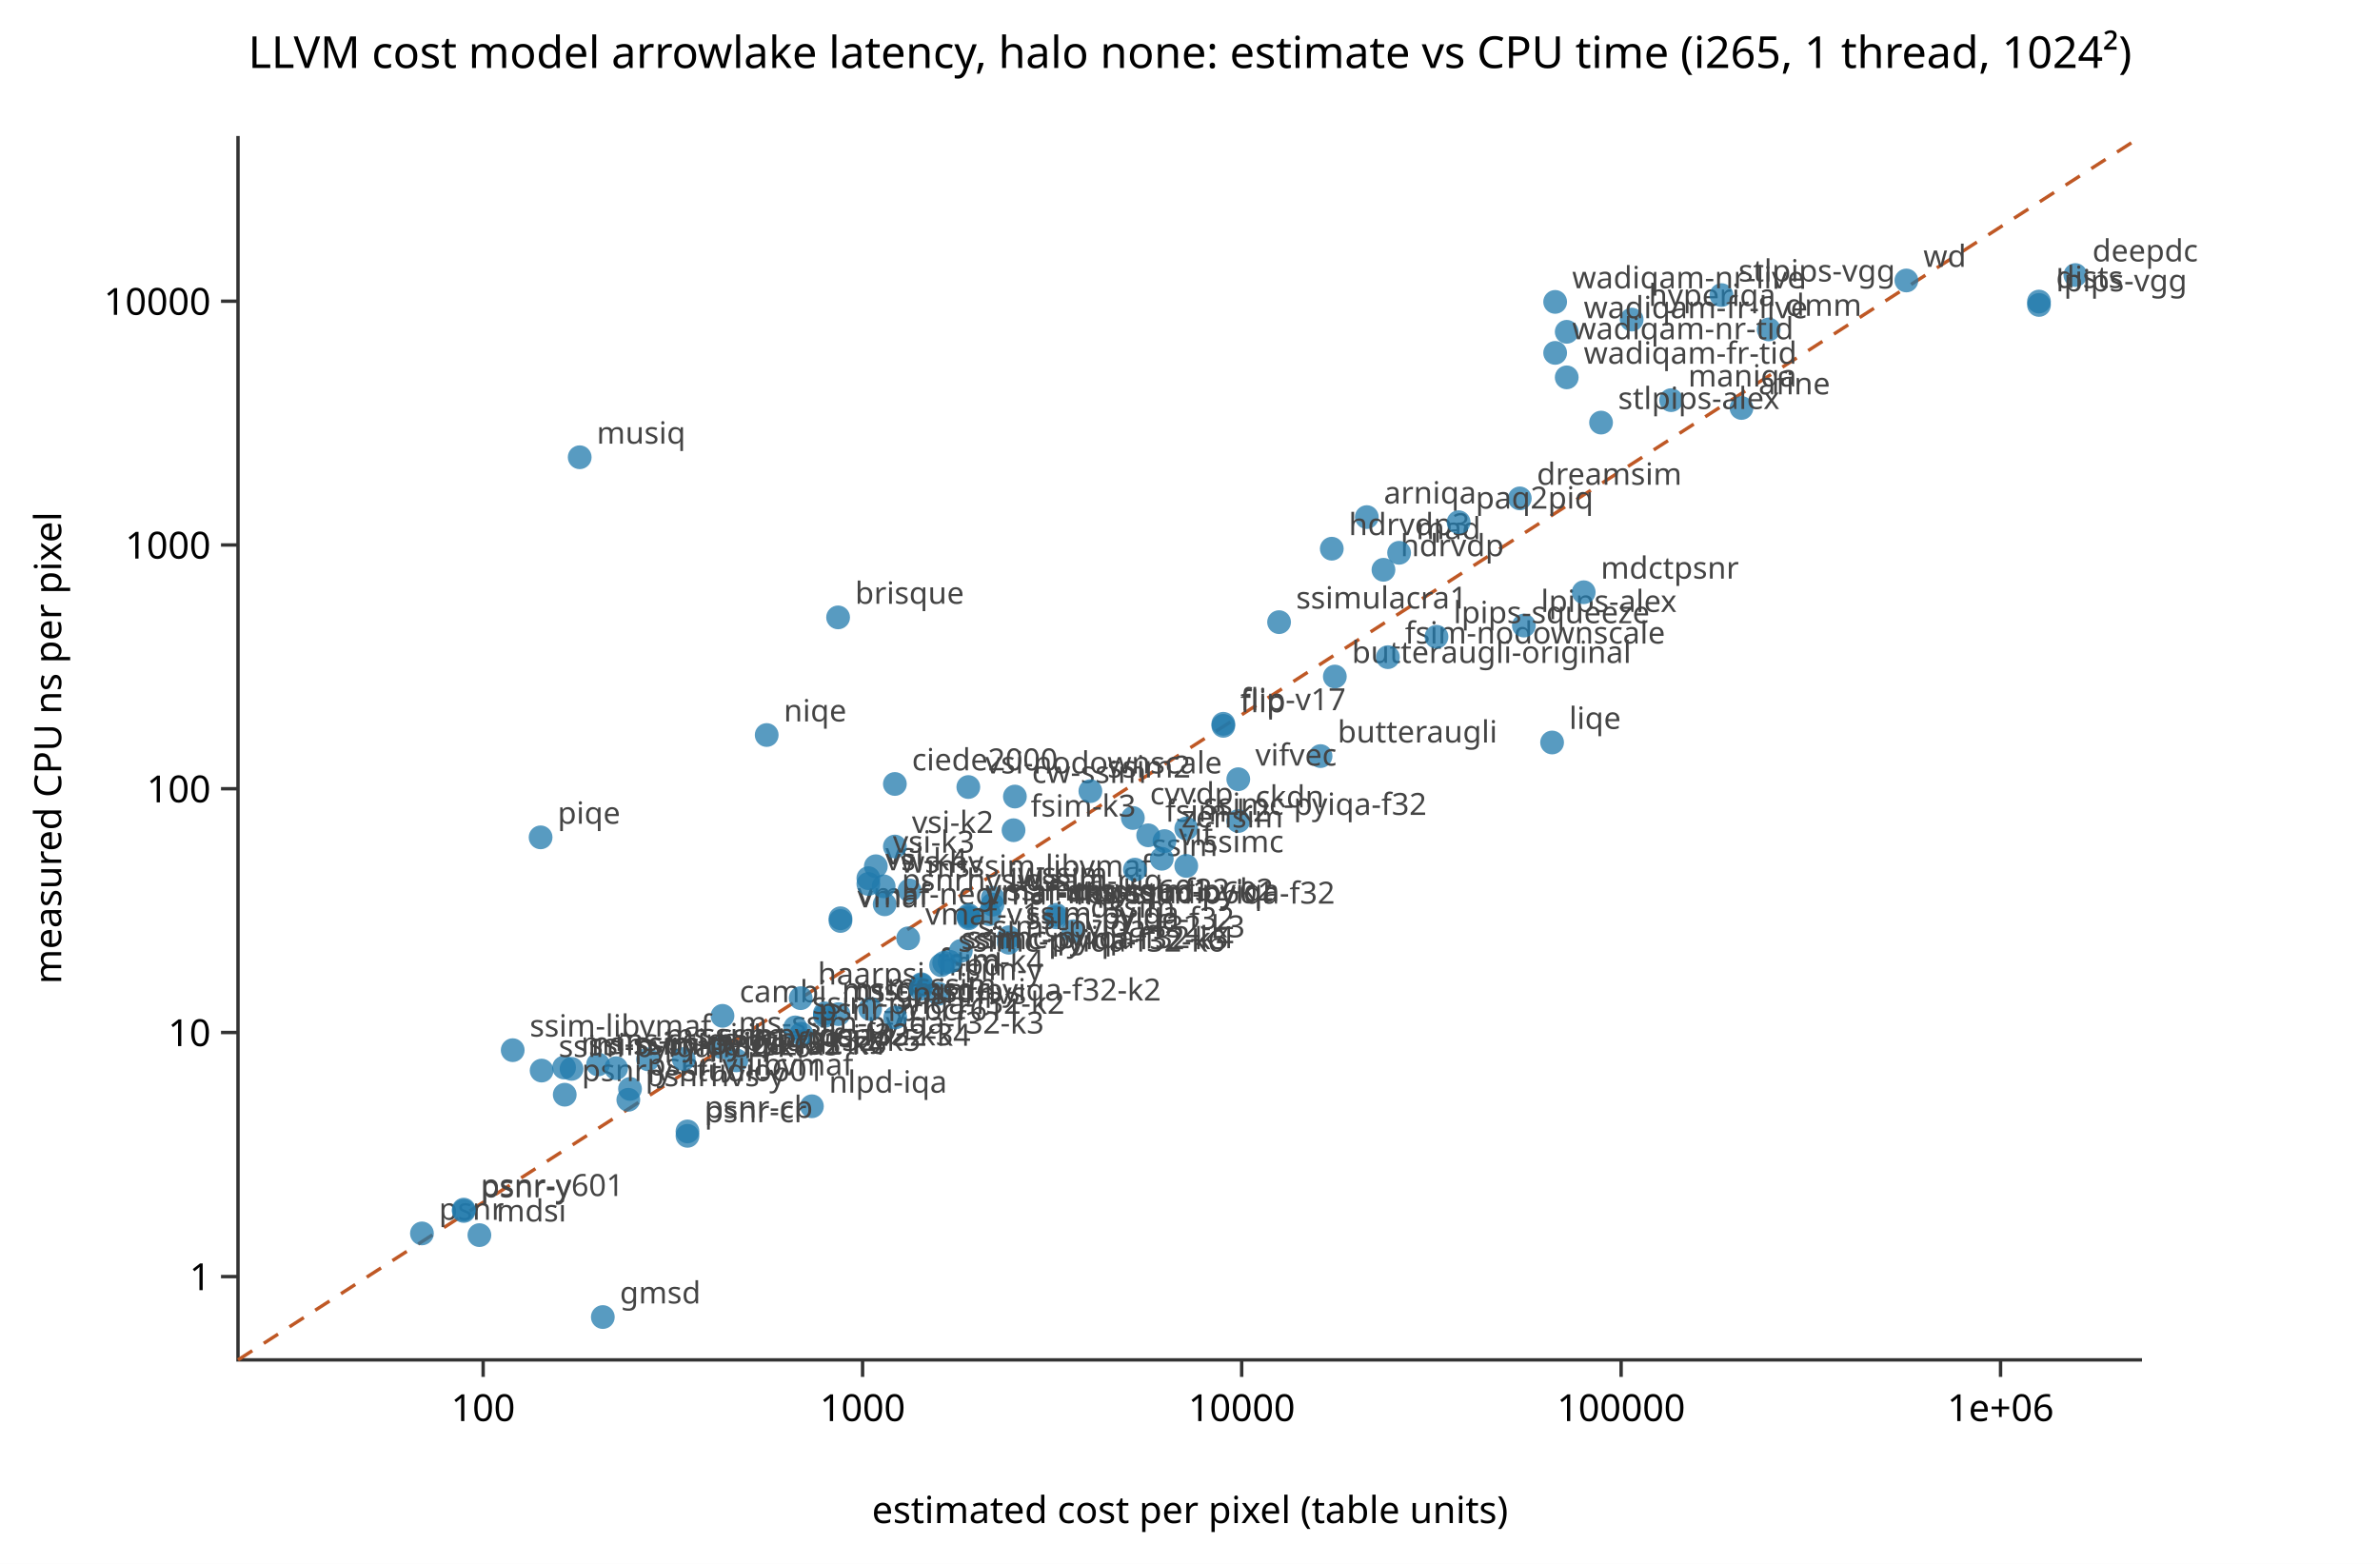
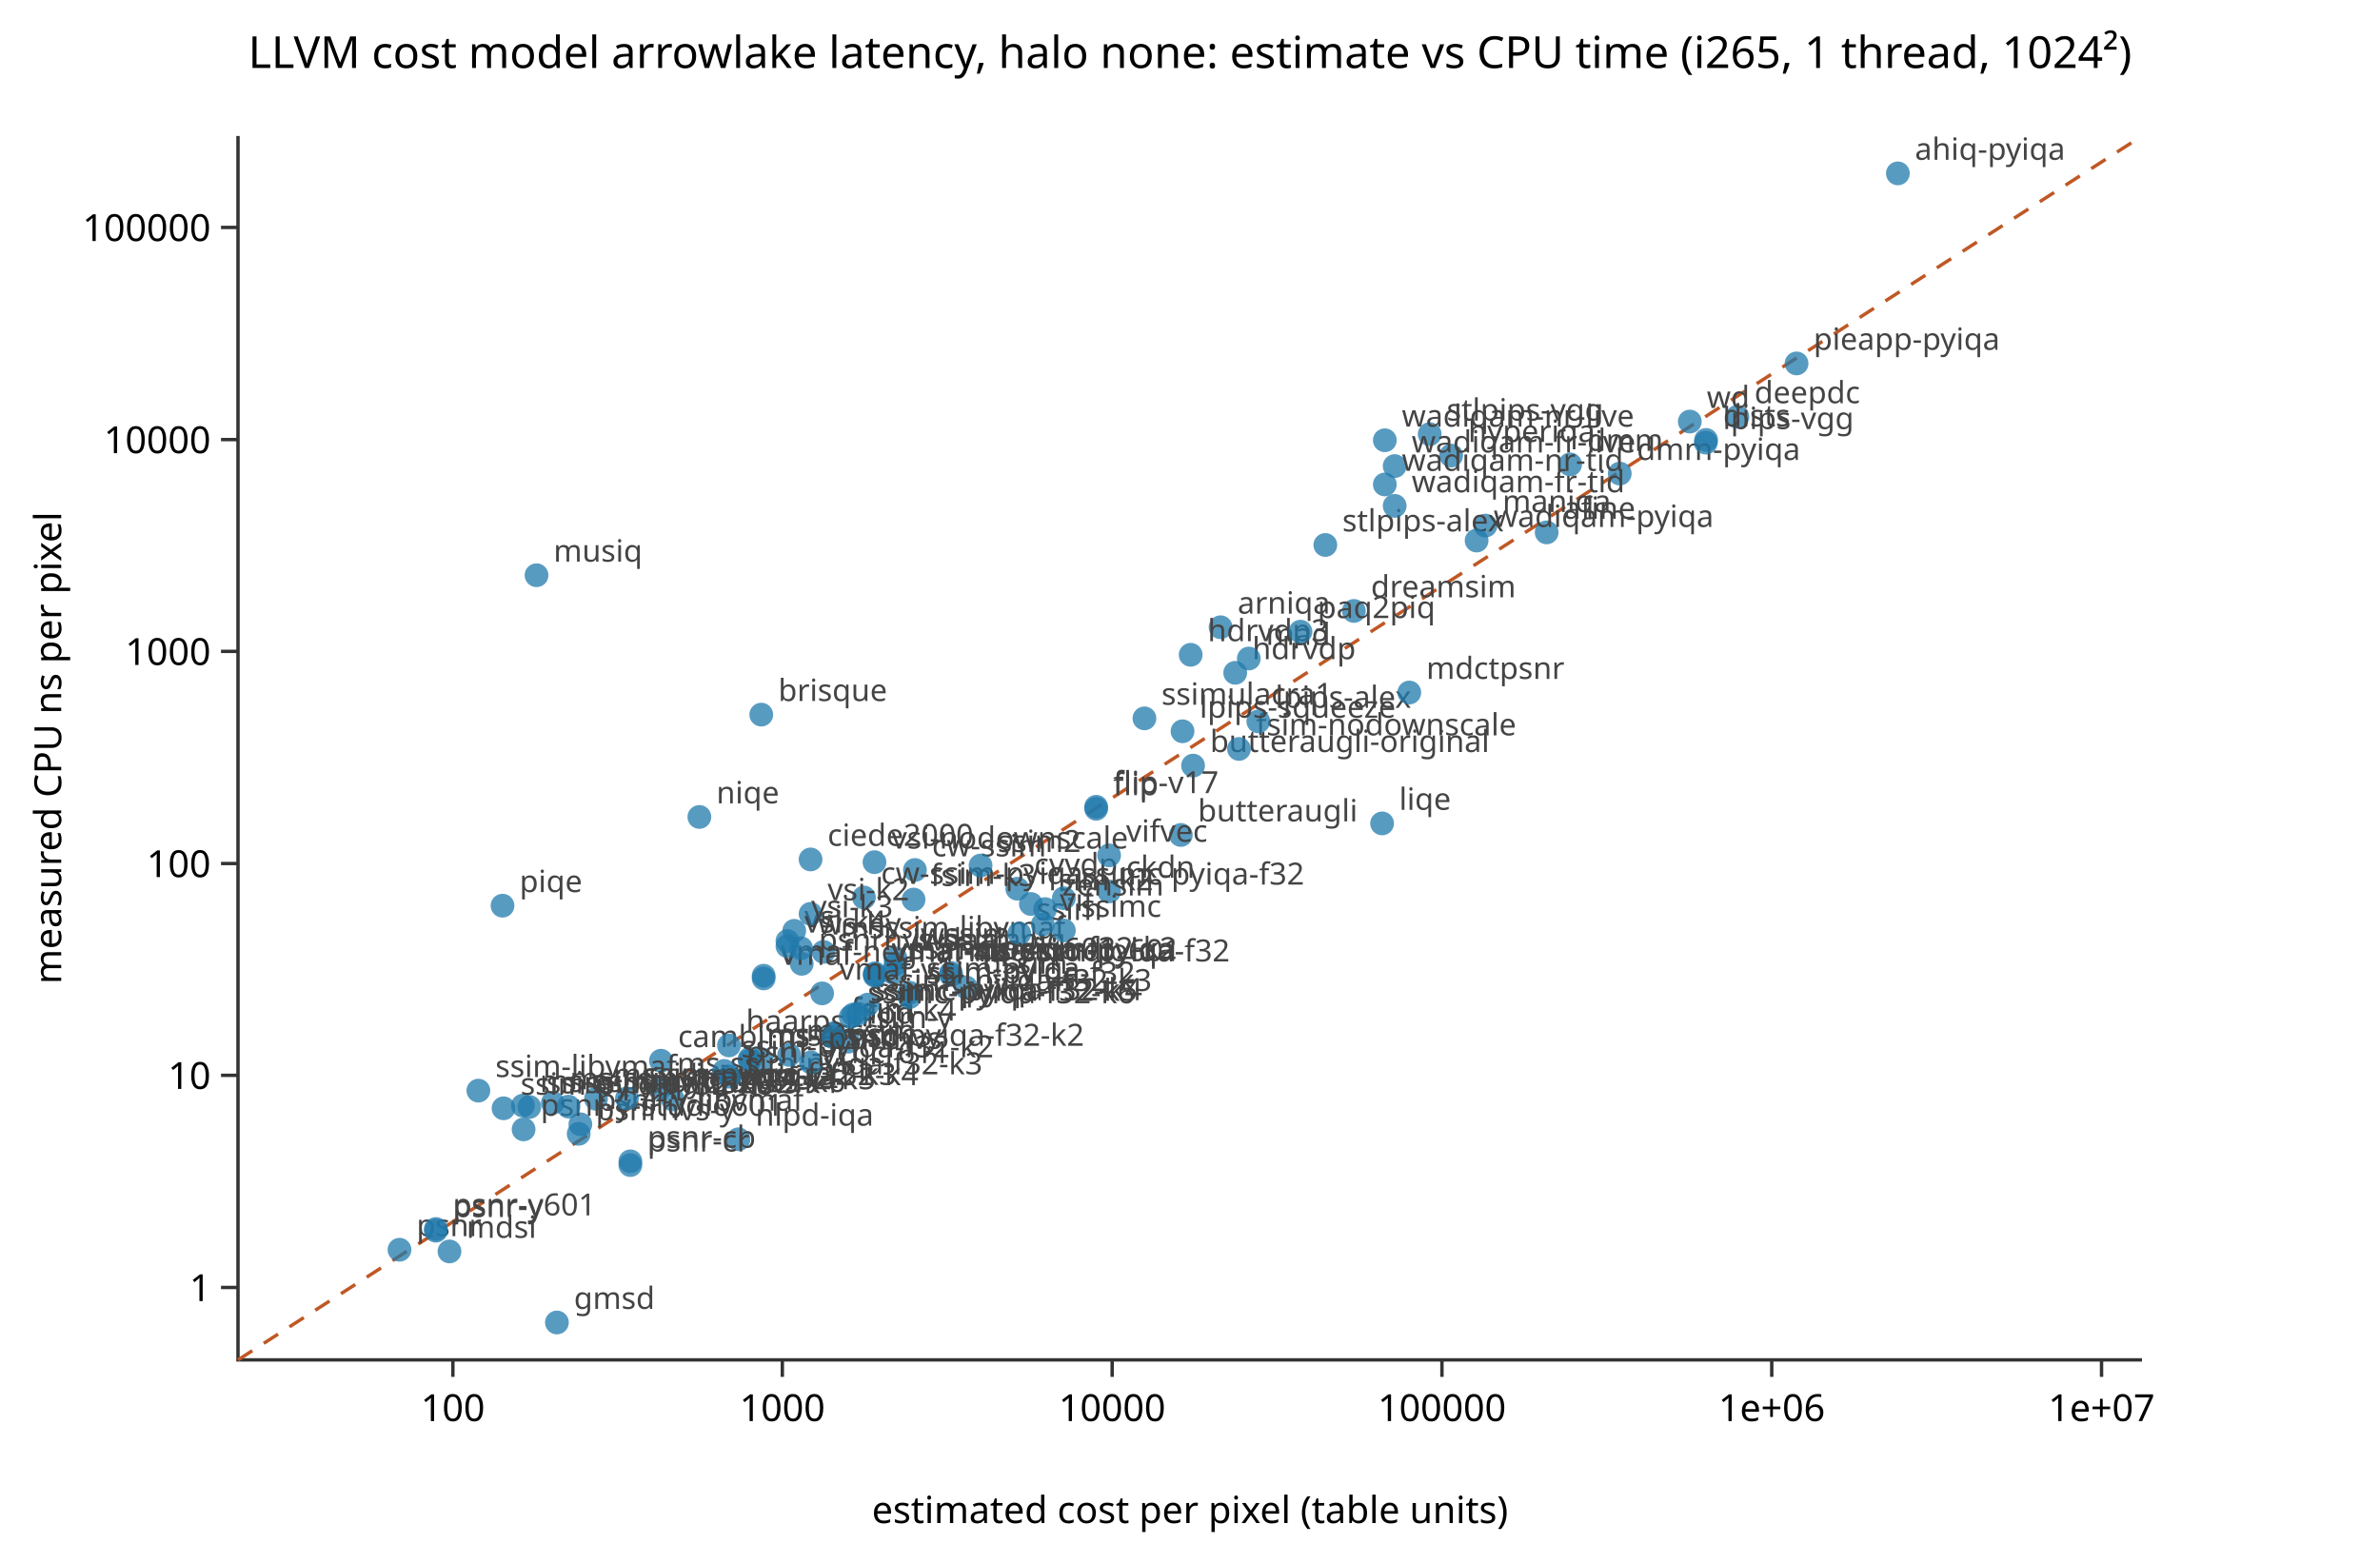
<svg xmlns="http://www.w3.org/2000/svg" viewBox="0 0 700 460" font-family="sans-serif" font-size="11">
  <rect width="700" height="460" fill="white" />
  <text x="350" y="20" text-anchor="middle" font-size="13">LLVM cost model arrowlake latency, halo none: estimate vs CPU time (i265, 1 thread, 1024²)</text>
  <path d="M70 40V400H630" fill="none" stroke="#333" />
-   <path d="M142.1 400v5" stroke="#333" />
-   <text x="142.1" y="418" text-anchor="middle">100</text>
-   <path d="M253.7 400v5" stroke="#333" />
-   <text x="253.7" y="418" text-anchor="middle">1000</text>
-   <path d="M365.2 400v5" stroke="#333" />
-   <text x="365.2" y="418" text-anchor="middle">10000</text>
-   <path d="M476.8 400v5" stroke="#333" />
-   <text x="476.8" y="418" text-anchor="middle">100000</text>
-   <path d="M588.4 400v5" stroke="#333" />
-   <text x="588.4" y="418" text-anchor="middle">1e+06</text>
-   <path d="M65 375.5h5" stroke="#333" />
-   <text x="62" y="379.5" text-anchor="end">1</text>
-   <path d="M65 303.7h5" stroke="#333" />
-   <text x="62" y="307.7" text-anchor="end">10</text>
-   <path d="M65 232.0h5" stroke="#333" />
-   <text x="62" y="236.0" text-anchor="end">100</text>
-   <path d="M65 160.3h5" stroke="#333" />
-   <text x="62" y="164.3" text-anchor="end">1000</text>
-   <path d="M65 88.6h5" stroke="#333" />
-   <text x="62" y="92.6" text-anchor="end">10000</text>
+   <path d="M133.2 400v5" stroke="#333" />
+   <text x="133.2" y="418" text-anchor="middle">100</text>
+   <path d="M230.1 400v5" stroke="#333" />
+   <text x="230.1" y="418" text-anchor="middle">1000</text>
+   <path d="M327.1 400v5" stroke="#333" />
+   <text x="327.1" y="418" text-anchor="middle">10000</text>
+   <path d="M424.1 400v5" stroke="#333" />
+   <text x="424.1" y="418" text-anchor="middle">100000</text>
+   <path d="M521.1 400v5" stroke="#333" />
+   <text x="521.1" y="418" text-anchor="middle">1e+06</text>
+   <path d="M618.1 400v5" stroke="#333" />
+   <text x="618.1" y="418" text-anchor="middle">1e+07</text>
+   <path d="M65 378.7h5" stroke="#333" />
+   <text x="62" y="382.7" text-anchor="end">1</text>
+   <path d="M65 316.3h5" stroke="#333" />
+   <text x="62" y="320.3" text-anchor="end">10</text>
+   <path d="M65 254.0h5" stroke="#333" />
+   <text x="62" y="258.0" text-anchor="end">100</text>
+   <path d="M65 191.6h5" stroke="#333" />
+   <text x="62" y="195.6" text-anchor="end">1000</text>
+   <path d="M65 129.3h5" stroke="#333" />
+   <text x="62" y="133.3" text-anchor="end">10000</text>
+   <path d="M65 66.9h5" stroke="#333" />
+   <text x="62" y="70.9" text-anchor="end">100000</text>
  <path d="M70.0 400.0L630.0 40.0" stroke="#bf5825" stroke-dasharray="5 4" />
-   <circle cx="512.2" cy="120.0" r="3.5" fill="#2179ac" fill-opacity=".75" />
-   <text x="517.2" y="116.0" font-size="9" fill="#444">afine</text>
-   <circle cx="402.0" cy="152.1" r="3.5" fill="#2179ac" fill-opacity=".75" />
-   <text x="407.0" y="148.1" font-size="9" fill="#444">arniqa</text>
-   <circle cx="246.5" cy="181.6" r="3.5" fill="#2179ac" fill-opacity=".75" />
-   <text x="251.5" y="177.6" font-size="9" fill="#444">brisque</text>
-   <circle cx="388.4" cy="222.4" r="3.5" fill="#2179ac" fill-opacity=".75" />
-   <text x="393.4" y="218.4" font-size="9" fill="#444">butteraugli</text>
-   <circle cx="392.6" cy="199.0" r="3.5" fill="#2179ac" fill-opacity=".75" />
-   <text x="397.6" y="195.0" font-size="9" fill="#444">butteraugli-original</text>
-   <circle cx="212.5" cy="298.8" r="3.5" fill="#2179ac" fill-opacity=".75" />
-   <text x="217.5" y="294.8" font-size="9" fill="#444">cambi</text>
-   <circle cx="263.2" cy="230.6" r="3.5" fill="#2179ac" fill-opacity=".75" />
-   <text x="268.2" y="226.6" font-size="9" fill="#444">ciede2000</text>
-   <circle cx="364.2" cy="241.5" r="3.5" fill="#2179ac" fill-opacity=".75" />
-   <text x="369.2" y="237.5" font-size="9" fill="#444">ckdn</text>
-   <circle cx="333.2" cy="240.6" r="3.5" fill="#2179ac" fill-opacity=".75" />
-   <text x="338.2" y="236.6" font-size="9" fill="#444">cvvdp</text>
-   <circle cx="298.5" cy="234.3" r="3.5" fill="#2179ac" fill-opacity=".75" />
-   <text x="303.5" y="230.3" font-size="9" fill="#444">cw-ssim</text>
-   <circle cx="610.4" cy="80.9" r="3.5" fill="#2179ac" fill-opacity=".75" />
-   <text x="615.4" y="76.9" font-size="9" fill="#444">deepdc</text>
-   <circle cx="599.7" cy="88.7" r="3.5" fill="#2179ac" fill-opacity=".75" />
-   <text x="604.7" y="84.7" font-size="9" fill="#444">dists</text>
-   <circle cx="520.2" cy="96.9" r="3.5" fill="#2179ac" fill-opacity=".75" />
-   <text x="525.2" y="92.9" font-size="9" fill="#444">dmm</text>
-   <circle cx="447.0" cy="146.6" r="3.5" fill="#2179ac" fill-opacity=".75" />
-   <text x="452.0" y="142.6" font-size="9" fill="#444">dreamsim</text>
-   <circle cx="315.7" cy="273.9" r="3.5" fill="#2179ac" fill-opacity=".75" />
-   <text x="320.7" y="269.9" font-size="9" fill="#444">dssim</text>
-   <circle cx="359.8" cy="213.5" r="3.5" fill="#2179ac" fill-opacity=".75" />
-   <text x="364.8" y="209.5" font-size="9" fill="#444">flip</text>
-   <circle cx="359.8" cy="212.9" r="3.5" fill="#2179ac" fill-opacity=".75" />
-   <text x="364.8" y="208.9" font-size="9" fill="#444">flip-v17</text>
-   <circle cx="271.0" cy="289.5" r="3.5" fill="#2179ac" fill-opacity=".75" />
-   <text x="276.0" y="285.5" font-size="9" fill="#444">fsim</text>
-   <circle cx="337.7" cy="245.7" r="3.5" fill="#2179ac" fill-opacity=".75" />
-   <text x="342.7" y="241.7" font-size="9" fill="#444">fsim-k2</text>
-   <circle cx="298.1" cy="244.2" r="3.5" fill="#2179ac" fill-opacity=".75" />
-   <text x="303.1" y="240.2" font-size="9" fill="#444">fsim-k3</text>
-   <circle cx="271.0" cy="289.8" r="3.5" fill="#2179ac" fill-opacity=".75" />
-   <text x="276.0" y="285.8" font-size="9" fill="#444">fsim-k4</text>
-   <circle cx="408.2" cy="193.3" r="3.5" fill="#2179ac" fill-opacity=".75" />
-   <text x="413.2" y="189.3" font-size="9" fill="#444">fsim-nodownscale</text>
-   <circle cx="276.0" cy="292.3" r="3.5" fill="#2179ac" fill-opacity=".75" />
-   <text x="281.0" y="288.3" font-size="9" fill="#444">fsim-y</text>
-   <circle cx="177.3" cy="387.4" r="3.5" fill="#2179ac" fill-opacity=".75" />
-   <text x="182.3" y="383.4" font-size="9" fill="#444">gmsd</text>
-   <circle cx="235.5" cy="293.6" r="3.5" fill="#2179ac" fill-opacity=".75" />
-   <text x="240.5" y="289.6" font-size="9" fill="#444">haarpsi</text>
-   <circle cx="216.6" cy="311.9" r="3.5" fill="#2179ac" fill-opacity=".75" />
-   <text x="221.6" y="307.9" font-size="9" fill="#444">haarpsi-y</text>
-   <circle cx="406.9" cy="167.6" r="3.5" fill="#2179ac" fill-opacity=".75" />
-   <text x="411.9" y="163.6" font-size="9" fill="#444">hdrvdp</text>
-   <circle cx="391.7" cy="161.4" r="3.5" fill="#2179ac" fill-opacity=".75" />
-   <text x="396.7" y="157.4" font-size="9" fill="#444">hdrvdp3</text>
-   <circle cx="479.9" cy="94.0" r="3.5" fill="#2179ac" fill-opacity=".75" />
-   <text x="484.9" y="90.0" font-size="9" fill="#444">hyperiqa</text>
-   <circle cx="292.0" cy="264.1" r="3.5" fill="#2179ac" fill-opacity=".75" />
-   <text x="297.0" y="260.1" font-size="9" fill="#444">iwssim</text>
-   <circle cx="291.9" cy="266.1" r="3.5" fill="#2179ac" fill-opacity=".75" />
-   <text x="296.9" y="262.1" font-size="9" fill="#444">iwssim-piq</text>
-   <circle cx="456.5" cy="218.4" r="3.5" fill="#2179ac" fill-opacity=".75" />
-   <text x="461.5" y="214.4" font-size="9" fill="#444">liqe</text>
-   <circle cx="448.2" cy="184.0" r="3.5" fill="#2179ac" fill-opacity=".75" />
-   <text x="453.2" y="180.0" font-size="9" fill="#444">lpips-alex</text>
-   <circle cx="422.5" cy="187.3" r="3.5" fill="#2179ac" fill-opacity=".75" />
-   <text x="427.5" y="183.3" font-size="9" fill="#444">lpips-squeeze</text>
-   <circle cx="599.7" cy="89.7" r="3.5" fill="#2179ac" fill-opacity=".75" />
-   <text x="604.7" y="85.7" font-size="9" fill="#444">lpips-vgg</text>
-   <circle cx="411.5" cy="162.6" r="3.5" fill="#2179ac" fill-opacity=".75" />
-   <text x="416.5" y="158.6" font-size="9" fill="#444">mad</text>
-   <circle cx="491.5" cy="117.7" r="3.5" fill="#2179ac" fill-opacity=".75" />
-   <text x="496.5" y="113.7" font-size="9" fill="#444">maniqa</text>
-   <circle cx="465.8" cy="174.2" r="3.5" fill="#2179ac" fill-opacity=".75" />
-   <text x="470.8" y="170.2" font-size="9" fill="#444">mdctpsnr</text>
-   <circle cx="141.0" cy="363.3" r="3.5" fill="#2179ac" fill-opacity=".75" />
-   <text x="146.0" y="359.3" font-size="9" fill="#444">mdsi</text>
-   <circle cx="242.6" cy="298.8" r="3.5" fill="#2179ac" fill-opacity=".75" />
-   <text x="247.6" y="294.8" font-size="9" fill="#444">ms-gmsd</text>
-   <circle cx="242.6" cy="298.1" r="3.5" fill="#2179ac" fill-opacity=".75" />
-   <text x="247.6" y="294.1" font-size="9" fill="#444">ms-gmsdc</text>
-   <circle cx="310.6" cy="269.1" r="3.5" fill="#2179ac" fill-opacity=".75" />
-   <text x="315.6" y="265.1" font-size="9" fill="#444">ms-ssim-pyiqa</text>
-   <circle cx="310.6" cy="269.8" r="3.5" fill="#2179ac" fill-opacity=".75" />
-   <text x="315.6" y="265.8" font-size="9" fill="#444">ms-ssim-pyiqa-f32</text>
-   <circle cx="246.6" cy="298.3" r="3.5" fill="#2179ac" fill-opacity=".75" />
-   <text x="251.6" y="294.3" font-size="9" fill="#444">ms-ssim-pyiqa-f32-k2</text>
-   <circle cx="212.2" cy="308.0" r="3.5" fill="#2179ac" fill-opacity=".75" />
-   <text x="217.2" y="304.0" font-size="9" fill="#444">ms-ssim-pyiqa-f32-k3</text>
-   <circle cx="190.6" cy="311.6" r="3.5" fill="#2179ac" fill-opacity=".75" />
-   <text x="195.6" y="307.6" font-size="9" fill="#444">ms-ssim-pyiqa-f32-k4</text>
-   <circle cx="175.9" cy="313.1" r="3.5" fill="#2179ac" fill-opacity=".75" />
-   <text x="180.9" y="309.1" font-size="9" fill="#444">ms-ssim-pyiqa-f32-k5</text>
-   <circle cx="165.9" cy="314.0" r="3.5" fill="#2179ac" fill-opacity=".75" />
-   <text x="170.9" y="310.0" font-size="9" fill="#444">ms-ssim-pyiqa-f32-k6</text>
-   <circle cx="255.9" cy="296.8" r="3.5" fill="#2179ac" fill-opacity=".75" />
-   <text x="260.9" y="292.8" font-size="9" fill="#444">msssim</text>
-   <circle cx="267.5" cy="261.9" r="3.5" fill="#2179ac" fill-opacity=".75" />
-   <text x="272.5" y="257.9" font-size="9" fill="#444">msssim-libvmaf</text>
-   <circle cx="170.5" cy="134.5" r="3.5" fill="#2179ac" fill-opacity=".75" />
-   <text x="175.5" y="130.5" font-size="9" fill="#444">musiq</text>
-   <circle cx="225.5" cy="216.2" r="3.5" fill="#2179ac" fill-opacity=".75" />
-   <text x="230.5" y="212.2" font-size="9" fill="#444">niqe</text>
-   <circle cx="270.8" cy="290.9" r="3.5" fill="#2179ac" fill-opacity=".75" />
-   <text x="275.8" y="286.9" font-size="9" fill="#444">nlpd</text>
-   <circle cx="238.8" cy="325.4" r="3.5" fill="#2179ac" fill-opacity=".75" />
-   <text x="243.8" y="321.4" font-size="9" fill="#444">nlpd-iqa</text>
-   <circle cx="429.0" cy="153.6" r="3.5" fill="#2179ac" fill-opacity=".75" />
-   <text x="434.0" y="149.6" font-size="9" fill="#444">paq2piq</text>
-   <circle cx="159.0" cy="246.3" r="3.5" fill="#2179ac" fill-opacity=".75" />
-   <text x="164.0" y="242.3" font-size="9" fill="#444">piqe</text>
-   <circle cx="124.1" cy="362.8" r="3.5" fill="#2179ac" fill-opacity=".75" />
-   <text x="129.1" y="358.8" font-size="9" fill="#444">psnr</text>
-   <circle cx="202.2" cy="332.8" r="3.5" fill="#2179ac" fill-opacity=".75" />
-   <text x="207.2" y="328.8" font-size="9" fill="#444">psnr-cb</text>
-   <circle cx="202.2" cy="334.1" r="3.5" fill="#2179ac" fill-opacity=".75" />
-   <text x="207.2" y="330.1" font-size="9" fill="#444">psnr-cr</text>
-   <circle cx="136.4" cy="356.2" r="3.5" fill="#2179ac" fill-opacity=".75" />
-   <text x="141.4" y="352.2" font-size="9" fill="#444">psnr-y</text>
-   <circle cx="185.3" cy="320.3" r="3.5" fill="#2179ac" fill-opacity=".75" />
-   <text x="190.3" y="316.3" font-size="9" fill="#444">psnr-y-libvmaf</text>
-   <circle cx="166.1" cy="322.0" r="3.5" fill="#2179ac" fill-opacity=".75" />
-   <text x="171.1" y="318.0" font-size="9" fill="#444">psnr-y-studio601</text>
-   <circle cx="136.4" cy="355.8" r="3.5" fill="#2179ac" fill-opacity=".75" />
-   <text x="141.4" y="351.8" font-size="9" fill="#444">psnr-y601</text>
-   <circle cx="235.7" cy="304.1" r="3.5" fill="#2179ac" fill-opacity=".75" />
-   <text x="240.7" y="300.1" font-size="9" fill="#444">psnr-ycbcr611</text>
-   <circle cx="263.3" cy="299.3" r="3.5" fill="#2179ac" fill-opacity=".75" />
-   <text x="268.3" y="295.3" font-size="9" fill="#444">psnrhvs</text>
-   <circle cx="260.2" cy="266.0" r="3.5" fill="#2179ac" fill-opacity=".75" />
-   <text x="265.2" y="262.0" font-size="9" fill="#444">psnrhvs-daala</text>
-   <circle cx="184.8" cy="323.5" r="3.5" fill="#2179ac" fill-opacity=".75" />
-   <text x="189.8" y="319.5" font-size="9" fill="#444">psnrhvs-y</text>
-   <circle cx="333.8" cy="255.8" r="3.5" fill="#2179ac" fill-opacity=".75" />
-   <text x="338.8" y="251.8" font-size="9" fill="#444">ssim</text>
-   <circle cx="150.8" cy="308.9" r="3.5" fill="#2179ac" fill-opacity=".75" />
-   <text x="155.8" y="304.9" font-size="9" fill="#444">ssim-libvmaf</text>
-   <circle cx="296.7" cy="275.7" r="3.5" fill="#2179ac" fill-opacity=".75" />
-   <text x="301.7" y="271.7" font-size="9" fill="#444">ssim-pyiqa</text>
-   <circle cx="296.7" cy="277.3" r="3.5" fill="#2179ac" fill-opacity=".75" />
-   <text x="301.7" y="273.3" font-size="9" fill="#444">ssim-pyiqa-f32</text>
-   <circle cx="233.9" cy="302.2" r="3.5" fill="#2179ac" fill-opacity=".75" />
-   <text x="238.9" y="298.2" font-size="9" fill="#444">ssim-pyiqa-f32-k2</text>
-   <circle cx="201.1" cy="311.5" r="3.5" fill="#2179ac" fill-opacity=".75" />
-   <text x="206.1" y="307.5" font-size="9" fill="#444">ssim-pyiqa-f32-k3</text>
-   <circle cx="181.2" cy="314.2" r="3.5" fill="#2179ac" fill-opacity=".75" />
-   <text x="186.2" y="310.2" font-size="9" fill="#444">ssim-pyiqa-f32-k4</text>
-   <circle cx="168.1" cy="314.4" r="3.5" fill="#2179ac" fill-opacity=".75" />
-   <text x="173.1" y="310.4" font-size="9" fill="#444">ssim-pyiqa-f32-k5</text>
-   <circle cx="159.3" cy="314.9" r="3.5" fill="#2179ac" fill-opacity=".75" />
-   <text x="164.3" y="310.9" font-size="9" fill="#444">ssim-pyiqa-f32-k6</text>
-   <circle cx="320.7" cy="232.7" r="3.5" fill="#2179ac" fill-opacity=".75" />
-   <text x="325.7" y="228.7" font-size="9" fill="#444">ssim2</text>
-   <circle cx="348.9" cy="254.7" r="3.5" fill="#2179ac" fill-opacity=".75" />
-   <text x="353.9" y="250.7" font-size="9" fill="#444">ssimc</text>
-   <circle cx="348.9" cy="243.7" r="3.5" fill="#2179ac" fill-opacity=".75" />
-   <text x="353.9" y="239.7" font-size="9" fill="#444">ssimc-pyiqa-f32</text>
-   <circle cx="291.0" cy="268.9" r="3.5" fill="#2179ac" fill-opacity=".75" />
-   <text x="296.0" y="264.9" font-size="9" fill="#444">ssimc-pyiqa-f32-k2</text>
-   <circle cx="282.6" cy="279.7" r="3.5" fill="#2179ac" fill-opacity=".75" />
-   <text x="287.6" y="275.7" font-size="9" fill="#444">ssimc-pyiqa-f32-k3</text>
-   <circle cx="279.3" cy="282.9" r="3.5" fill="#2179ac" fill-opacity=".75" />
-   <text x="284.3" y="278.9" font-size="9" fill="#444">ssimc-pyiqa-f32-k4</text>
-   <circle cx="277.7" cy="283.2" r="3.5" fill="#2179ac" fill-opacity=".75" />
-   <text x="282.7" y="279.2" font-size="9" fill="#444">ssimc-pyiqa-f32-k5</text>
-   <circle cx="276.8" cy="283.9" r="3.5" fill="#2179ac" fill-opacity=".75" />
-   <text x="281.8" y="279.9" font-size="9" fill="#444">ssimc-pyiqa-f32-k6</text>
-   <circle cx="376.2" cy="183.0" r="3.5" fill="#2179ac" fill-opacity=".75" />
-   <text x="381.2" y="179.0" font-size="9" fill="#444">ssimulacra1</text>
-   <circle cx="470.9" cy="124.3" r="3.5" fill="#2179ac" fill-opacity=".75" />
-   <text x="475.9" y="120.3" font-size="9" fill="#444">stlpips-alex</text>
-   <circle cx="506.3" cy="86.8" r="3.5" fill="#2179ac" fill-opacity=".75" />
-   <text x="511.3" y="82.8" font-size="9" fill="#444">stlpips-vgg</text>
-   <circle cx="341.7" cy="252.6" r="3.5" fill="#2179ac" fill-opacity=".75" />
-   <text x="346.7" y="248.6" font-size="9" fill="#444">vif</text>
-   <circle cx="364.2" cy="229.2" r="3.5" fill="#2179ac" fill-opacity=".75" />
-   <text x="369.2" y="225.2" font-size="9" fill="#444">vifvec</text>
-   <circle cx="247.2" cy="270.9" r="3.5" fill="#2179ac" fill-opacity=".75" />
-   <text x="252.2" y="266.9" font-size="9" fill="#444">vmaf</text>
-   <circle cx="284.9" cy="270.1" r="3.5" fill="#2179ac" fill-opacity=".75" />
-   <text x="289.9" y="266.1" font-size="9" fill="#444">vmaf-4k</text>
-   <circle cx="247.2" cy="270.1" r="3.5" fill="#2179ac" fill-opacity=".75" />
-   <text x="252.2" y="266.1" font-size="9" fill="#444">vmaf-neg</text>
-   <circle cx="284.9" cy="269.7" r="3.5" fill="#2179ac" fill-opacity=".75" />
-   <text x="289.9" y="265.7" font-size="9" fill="#444">vmaf-neg-studio601</text>
-   <circle cx="284.9" cy="269.2" r="3.5" fill="#2179ac" fill-opacity=".75" />
-   <text x="289.9" y="265.2" font-size="9" fill="#444">vmaf-studio601</text>
-   <circle cx="267.1" cy="276.0" r="3.5" fill="#2179ac" fill-opacity=".75" />
-   <text x="272.1" y="272.0" font-size="9" fill="#444">vmaf-v1</text>
-   <circle cx="255.4" cy="258.3" r="3.5" fill="#2179ac" fill-opacity=".75" />
-   <text x="260.4" y="254.3" font-size="9" fill="#444">vsi</text>
-   <circle cx="263.2" cy="249.0" r="3.5" fill="#2179ac" fill-opacity=".75" />
-   <text x="268.2" y="245.0" font-size="9" fill="#444">vsi-k2</text>
-   <circle cx="257.6" cy="254.8" r="3.5" fill="#2179ac" fill-opacity=".75" />
-   <text x="262.6" y="250.8" font-size="9" fill="#444">vsi-k3</text>
-   <circle cx="255.4" cy="260.0" r="3.5" fill="#2179ac" fill-opacity=".75" />
-   <text x="260.4" y="256.0" font-size="9" fill="#444">vsi-k4</text>
-   <circle cx="284.8" cy="231.5" r="3.5" fill="#2179ac" fill-opacity=".75" />
-   <text x="289.8" y="227.5" font-size="9" fill="#444">vsi-nodownscale</text>
-   <circle cx="460.8" cy="97.6" r="3.5" fill="#2179ac" fill-opacity=".75" />
-   <text x="465.8" y="93.6" font-size="9" fill="#444">wadiqam-fr-live</text>
-   <circle cx="460.8" cy="111.0" r="3.5" fill="#2179ac" fill-opacity=".75" />
-   <text x="465.8" y="107.0" font-size="9" fill="#444">wadiqam-fr-tid</text>
-   <circle cx="457.4" cy="88.8" r="3.5" fill="#2179ac" fill-opacity=".75" />
-   <text x="462.4" y="84.8" font-size="9" fill="#444">wadiqam-nr-live</text>
-   <circle cx="457.4" cy="103.8" r="3.5" fill="#2179ac" fill-opacity=".75" />
-   <text x="462.4" y="99.8" font-size="9" fill="#444">wadiqam-nr-tid</text>
-   <circle cx="560.7" cy="82.5" r="3.5" fill="#2179ac" fill-opacity=".75" />
-   <text x="565.7" y="78.5" font-size="9" fill="#444">wd</text>
-   <circle cx="259.9" cy="260.7" r="3.5" fill="#2179ac" fill-opacity=".75" />
-   <text x="264.9" y="256.7" font-size="9" fill="#444">ws-hv</text>
-   <circle cx="342.5" cy="247.4" r="3.5" fill="#2179ac" fill-opacity=".75" />
-   <text x="347.5" y="243.4" font-size="9" fill="#444">zensim</text>
+   <circle cx="454.9" cy="156.6" r="3.5" fill="#2179ac" fill-opacity=".75" />
+   <text x="459.9" y="152.6" font-size="9" fill="#444">afine</text>
+   <circle cx="558.2" cy="51.0" r="3.5" fill="#2179ac" fill-opacity=".75" />
+   <text x="563.2" y="47.0" font-size="9" fill="#444">ahiq-pyiqa</text>
+   <circle cx="359.0" cy="184.5" r="3.5" fill="#2179ac" fill-opacity=".75" />
+   <text x="364.0" y="180.5" font-size="9" fill="#444">arniqa</text>
+   <circle cx="223.9" cy="210.2" r="3.5" fill="#2179ac" fill-opacity=".75" />
+   <text x="228.9" y="206.2" font-size="9" fill="#444">brisque</text>
+   <circle cx="347.3" cy="245.6" r="3.5" fill="#2179ac" fill-opacity=".75" />
+   <text x="352.3" y="241.6" font-size="9" fill="#444">butteraugli</text>
+   <circle cx="350.9" cy="225.2" r="3.5" fill="#2179ac" fill-opacity=".75" />
+   <text x="355.9" y="221.2" font-size="9" fill="#444">butteraugli-original</text>
+   <circle cx="194.4" cy="312.0" r="3.5" fill="#2179ac" fill-opacity=".75" />
+   <text x="199.4" y="308.0" font-size="9" fill="#444">cambi</text>
+   <circle cx="238.4" cy="252.8" r="3.5" fill="#2179ac" fill-opacity=".75" />
+   <text x="243.4" y="248.8" font-size="9" fill="#444">ciede2000</text>
+   <circle cx="326.2" cy="262.2" r="3.5" fill="#2179ac" fill-opacity=".75" />
+   <text x="331.2" y="258.2" font-size="9" fill="#444">ckdn</text>
+   <circle cx="299.2" cy="261.4" r="3.5" fill="#2179ac" fill-opacity=".75" />
+   <text x="304.2" y="257.4" font-size="9" fill="#444">cvvdp</text>
+   <circle cx="269.1" cy="255.9" r="3.5" fill="#2179ac" fill-opacity=".75" />
+   <text x="274.1" y="251.9" font-size="9" fill="#444">cw-ssim</text>
+   <circle cx="254.1" cy="264.0" r="3.5" fill="#2179ac" fill-opacity=".75" />
+   <text x="259.1" y="260.0" font-size="9" fill="#444">cw-ssim-pyiqa</text>
+   <circle cx="511.0" cy="122.6" r="3.5" fill="#2179ac" fill-opacity=".75" />
+   <text x="516.0" y="118.6" font-size="9" fill="#444">deepdc</text>
+   <circle cx="501.8" cy="129.4" r="3.5" fill="#2179ac" fill-opacity=".75" />
+   <text x="506.8" y="125.4" font-size="9" fill="#444">dists</text>
+   <circle cx="461.8" cy="136.6" r="3.5" fill="#2179ac" fill-opacity=".75" />
+   <text x="466.8" y="132.6" font-size="9" fill="#444">dmm</text>
+   <circle cx="476.4" cy="139.3" r="3.5" fill="#2179ac" fill-opacity=".75" />
+   <text x="481.4" y="135.3" font-size="9" fill="#444">dmm-pyiqa</text>
+   <circle cx="398.2" cy="179.7" r="3.5" fill="#2179ac" fill-opacity=".75" />
+   <text x="403.2" y="175.7" font-size="9" fill="#444">dreamsim</text>
+   <circle cx="284.1" cy="290.4" r="3.5" fill="#2179ac" fill-opacity=".75" />
+   <text x="289.1" y="286.4" font-size="9" fill="#444">dssim</text>
+   <circle cx="322.4" cy="237.9" r="3.5" fill="#2179ac" fill-opacity=".75" />
+   <text x="327.4" y="233.9" font-size="9" fill="#444">flip</text>
+   <circle cx="322.4" cy="237.3" r="3.5" fill="#2179ac" fill-opacity=".75" />
+   <text x="327.4" y="233.3" font-size="9" fill="#444">flip-v17</text>
+   <circle cx="245.3" cy="303.9" r="3.5" fill="#2179ac" fill-opacity=".75" />
+   <text x="250.3" y="299.9" font-size="9" fill="#444">fsim</text>
+   <circle cx="303.2" cy="265.9" r="3.5" fill="#2179ac" fill-opacity=".75" />
+   <text x="308.2" y="261.9" font-size="9" fill="#444">fsim-k2</text>
+   <circle cx="268.7" cy="264.6" r="3.5" fill="#2179ac" fill-opacity=".75" />
+   <text x="273.7" y="260.6" font-size="9" fill="#444">fsim-k3</text>
+   <circle cx="245.3" cy="304.2" r="3.5" fill="#2179ac" fill-opacity=".75" />
+   <text x="250.3" y="300.2" font-size="9" fill="#444">fsim-k4</text>
+   <circle cx="364.4" cy="220.3" r="3.5" fill="#2179ac" fill-opacity=".75" />
+   <text x="369.4" y="216.3" font-size="9" fill="#444">fsim-nodownscale</text>
+   <circle cx="249.5" cy="306.4" r="3.5" fill="#2179ac" fill-opacity=".75" />
+   <text x="254.5" y="302.4" font-size="9" fill="#444">fsim-y</text>
+   <circle cx="163.8" cy="389.0" r="3.5" fill="#2179ac" fill-opacity=".75" />
+   <text x="168.8" y="385.0" font-size="9" fill="#444">gmsd</text>
+   <circle cx="214.4" cy="307.5" r="3.5" fill="#2179ac" fill-opacity=".75" />
+   <text x="219.4" y="303.5" font-size="9" fill="#444">haarpsi</text>
+   <circle cx="197.9" cy="323.4" r="3.5" fill="#2179ac" fill-opacity=".75" />
+   <text x="202.9" y="319.4" font-size="9" fill="#444">haarpsi-y</text>
+   <circle cx="363.3" cy="197.9" r="3.5" fill="#2179ac" fill-opacity=".75" />
+   <text x="368.3" y="193.9" font-size="9" fill="#444">hdrvdp</text>
+   <circle cx="350.2" cy="192.6" r="3.5" fill="#2179ac" fill-opacity=".75" />
+   <text x="355.2" y="188.6" font-size="9" fill="#444">hdrvdp3</text>
+   <circle cx="426.8" cy="134.0" r="3.5" fill="#2179ac" fill-opacity=".75" />
+   <text x="431.8" y="130.0" font-size="9" fill="#444">hyperiqa</text>
+   <circle cx="263.4" cy="281.9" r="3.5" fill="#2179ac" fill-opacity=".75" />
+   <text x="268.4" y="277.9" font-size="9" fill="#444">iwssim</text>
+   <circle cx="263.4" cy="283.6" r="3.5" fill="#2179ac" fill-opacity=".75" />
+   <text x="268.4" y="279.6" font-size="9" fill="#444">iwssim-piq</text>
+   <circle cx="406.5" cy="242.2" r="3.5" fill="#2179ac" fill-opacity=".75" />
+   <text x="411.5" y="238.2" font-size="9" fill="#444">liqe</text>
+   <circle cx="370.1" cy="212.2" r="3.5" fill="#2179ac" fill-opacity=".75" />
+   <text x="375.1" y="208.2" font-size="9" fill="#444">lpips-alex</text>
+   <circle cx="347.8" cy="215.1" r="3.5" fill="#2179ac" fill-opacity=".75" />
+   <text x="352.8" y="211.1" font-size="9" fill="#444">lpips-squeeze</text>
+   <circle cx="501.7" cy="130.2" r="3.5" fill="#2179ac" fill-opacity=".75" />
+   <text x="506.7" y="126.2" font-size="9" fill="#444">lpips-vgg</text>
+   <circle cx="367.3" cy="193.7" r="3.5" fill="#2179ac" fill-opacity=".75" />
+   <text x="372.3" y="189.7" font-size="9" fill="#444">mad</text>
+   <circle cx="436.9" cy="154.6" r="3.5" fill="#2179ac" fill-opacity=".75" />
+   <text x="441.9" y="150.6" font-size="9" fill="#444">maniqa</text>
+   <circle cx="414.5" cy="203.7" r="3.5" fill="#2179ac" fill-opacity=".75" />
+   <text x="419.5" y="199.7" font-size="9" fill="#444">mdctpsnr</text>
+   <circle cx="132.2" cy="368.1" r="3.5" fill="#2179ac" fill-opacity=".75" />
+   <text x="137.2" y="364.1" font-size="9" fill="#444">mdsi</text>
+   <circle cx="220.5" cy="312.0" r="3.5" fill="#2179ac" fill-opacity=".75" />
+   <text x="225.5" y="308.0" font-size="9" fill="#444">ms-gmsd</text>
+   <circle cx="220.5" cy="311.4" r="3.5" fill="#2179ac" fill-opacity=".75" />
+   <text x="225.5" y="307.4" font-size="9" fill="#444">ms-gmsdc</text>
+   <circle cx="279.7" cy="286.2" r="3.5" fill="#2179ac" fill-opacity=".75" />
+   <text x="284.7" y="282.2" font-size="9" fill="#444">ms-ssim-pyiqa</text>
+   <circle cx="279.7" cy="286.8" r="3.5" fill="#2179ac" fill-opacity=".75" />
+   <text x="284.7" y="282.8" font-size="9" fill="#444">ms-ssim-pyiqa-f32</text>
+   <circle cx="224.0" cy="311.6" r="3.5" fill="#2179ac" fill-opacity=".75" />
+   <text x="229.0" y="307.6" font-size="9" fill="#444">ms-ssim-pyiqa-f32-k2</text>
+   <circle cx="194.1" cy="320.0" r="3.5" fill="#2179ac" fill-opacity=".75" />
+   <text x="199.1" y="316.0" font-size="9" fill="#444">ms-ssim-pyiqa-f32-k3</text>
+   <circle cx="175.3" cy="323.2" r="3.5" fill="#2179ac" fill-opacity=".75" />
+   <text x="180.3" y="319.2" font-size="9" fill="#444">ms-ssim-pyiqa-f32-k4</text>
+   <circle cx="162.6" cy="324.4" r="3.5" fill="#2179ac" fill-opacity=".75" />
+   <text x="167.6" y="320.4" font-size="9" fill="#444">ms-ssim-pyiqa-f32-k5</text>
+   <circle cx="153.8" cy="325.2" r="3.5" fill="#2179ac" fill-opacity=".75" />
+   <text x="158.8" y="321.2" font-size="9" fill="#444">ms-ssim-pyiqa-f32-k6</text>
+   <circle cx="232.1" cy="310.3" r="3.5" fill="#2179ac" fill-opacity=".75" />
+   <text x="237.1" y="306.3" font-size="9" fill="#444">msssim</text>
+   <circle cx="242.2" cy="280.0" r="3.5" fill="#2179ac" fill-opacity=".75" />
+   <text x="247.2" y="276.0" font-size="9" fill="#444">msssim-libvmaf</text>
+   <circle cx="157.8" cy="169.2" r="3.5" fill="#2179ac" fill-opacity=".75" />
+   <text x="162.8" y="165.2" font-size="9" fill="#444">musiq</text>
+   <circle cx="205.7" cy="240.3" r="3.5" fill="#2179ac" fill-opacity=".75" />
+   <text x="210.7" y="236.3" font-size="9" fill="#444">niqe</text>
+   <circle cx="245.1" cy="305.1" r="3.5" fill="#2179ac" fill-opacity=".75" />
+   <text x="250.1" y="301.1" font-size="9" fill="#444">nlpd</text>
+   <circle cx="217.2" cy="335.1" r="3.5" fill="#2179ac" fill-opacity=".75" />
+   <text x="222.2" y="331.1" font-size="9" fill="#444">nlpd-iqa</text>
+   <circle cx="382.5" cy="185.8" r="3.5" fill="#2179ac" fill-opacity=".75" />
+   <text x="387.5" y="181.8" font-size="9" fill="#444">paq2piq</text>
+   <circle cx="528.4" cy="106.9" r="3.5" fill="#2179ac" fill-opacity=".75" />
+   <text x="533.4" y="102.9" font-size="9" fill="#444">pieapp-pyiqa</text>
+   <circle cx="147.8" cy="266.4" r="3.5" fill="#2179ac" fill-opacity=".75" />
+   <text x="152.8" y="262.4" font-size="9" fill="#444">piqe</text>
+   <circle cx="117.5" cy="367.6" r="3.5" fill="#2179ac" fill-opacity=".75" />
+   <text x="122.5" y="363.6" font-size="9" fill="#444">psnr</text>
+   <circle cx="185.4" cy="341.6" r="3.5" fill="#2179ac" fill-opacity=".75" />
+   <text x="190.4" y="337.6" font-size="9" fill="#444">psnr-cb</text>
+   <circle cx="185.4" cy="342.7" r="3.5" fill="#2179ac" fill-opacity=".75" />
+   <text x="190.4" y="338.7" font-size="9" fill="#444">psnr-cr</text>
+   <circle cx="128.2" cy="362.0" r="3.5" fill="#2179ac" fill-opacity=".75" />
+   <text x="133.2" y="358.0" font-size="9" fill="#444">psnr-y</text>
+   <circle cx="170.7" cy="330.7" r="3.5" fill="#2179ac" fill-opacity=".75" />
+   <text x="175.7" y="326.7" font-size="9" fill="#444">psnr-y-libvmaf</text>
+   <circle cx="154.0" cy="332.2" r="3.5" fill="#2179ac" fill-opacity=".75" />
+   <text x="159.0" y="328.2" font-size="9" fill="#444">psnr-y-studio601</text>
+   <circle cx="128.2" cy="361.5" r="3.5" fill="#2179ac" fill-opacity=".75" />
+   <text x="133.2" y="357.5" font-size="9" fill="#444">psnr-y601</text>
+   <circle cx="214.5" cy="316.7" r="3.5" fill="#2179ac" fill-opacity=".75" />
+   <text x="219.5" y="312.7" font-size="9" fill="#444">psnr-ycbcr611</text>
+   <circle cx="238.5" cy="312.5" r="3.5" fill="#2179ac" fill-opacity=".75" />
+   <text x="243.5" y="308.5" font-size="9" fill="#444">psnrhvs</text>
+   <circle cx="235.8" cy="283.5" r="3.5" fill="#2179ac" fill-opacity=".75" />
+   <text x="240.8" y="279.5" font-size="9" fill="#444">psnrhvs-daala</text>
+   <circle cx="170.2" cy="333.5" r="3.5" fill="#2179ac" fill-opacity=".75" />
+   <text x="175.2" y="329.5" font-size="9" fill="#444">psnrhvs-y</text>
+   <circle cx="299.8" cy="274.6" r="3.5" fill="#2179ac" fill-opacity=".75" />
+   <text x="304.8" y="270.6" font-size="9" fill="#444">ssim</text>
+   <circle cx="140.7" cy="320.8" r="3.5" fill="#2179ac" fill-opacity=".75" />
+   <text x="145.7" y="316.8" font-size="9" fill="#444">ssim-libvmaf</text>
+   <circle cx="267.5" cy="292.0" r="3.5" fill="#2179ac" fill-opacity=".75" />
+   <text x="272.5" y="288.0" font-size="9" fill="#444">ssim-pyiqa</text>
+   <circle cx="267.5" cy="293.3" r="3.5" fill="#2179ac" fill-opacity=".75" />
+   <text x="272.5" y="289.3" font-size="9" fill="#444">ssim-pyiqa-f32</text>
+   <circle cx="213.0" cy="315.0" r="3.5" fill="#2179ac" fill-opacity=".75" />
+   <text x="218.0" y="311.0" font-size="9" fill="#444">ssim-pyiqa-f32-k2</text>
+   <circle cx="184.4" cy="323.1" r="3.5" fill="#2179ac" fill-opacity=".75" />
+   <text x="189.4" y="319.1" font-size="9" fill="#444">ssim-pyiqa-f32-k3</text>
+   <circle cx="167.2" cy="325.5" r="3.5" fill="#2179ac" fill-opacity=".75" />
+   <text x="172.2" y="321.5" font-size="9" fill="#444">ssim-pyiqa-f32-k4</text>
+   <circle cx="155.7" cy="325.6" r="3.5" fill="#2179ac" fill-opacity=".75" />
+   <text x="160.7" y="321.6" font-size="9" fill="#444">ssim-pyiqa-f32-k5</text>
+   <circle cx="148.1" cy="326.0" r="3.5" fill="#2179ac" fill-opacity=".75" />
+   <text x="153.1" y="322.0" font-size="9" fill="#444">ssim-pyiqa-f32-k6</text>
+   <circle cx="288.4" cy="254.6" r="3.5" fill="#2179ac" fill-opacity=".75" />
+   <text x="293.4" y="250.6" font-size="9" fill="#444">ssim2</text>
+   <circle cx="312.9" cy="273.7" r="3.5" fill="#2179ac" fill-opacity=".75" />
+   <text x="317.9" y="269.7" font-size="9" fill="#444">ssimc</text>
+   <circle cx="312.9" cy="264.2" r="3.5" fill="#2179ac" fill-opacity=".75" />
+   <text x="317.9" y="260.2" font-size="9" fill="#444">ssimc-pyiqa-f32</text>
+   <circle cx="262.6" cy="286.1" r="3.5" fill="#2179ac" fill-opacity=".75" />
+   <text x="267.6" y="282.1" font-size="9" fill="#444">ssimc-pyiqa-f32-k2</text>
+   <circle cx="255.2" cy="295.5" r="3.5" fill="#2179ac" fill-opacity=".75" />
+   <text x="260.2" y="291.5" font-size="9" fill="#444">ssimc-pyiqa-f32-k3</text>
+   <circle cx="252.4" cy="298.2" r="3.5" fill="#2179ac" fill-opacity=".75" />
+   <text x="257.4" y="294.2" font-size="9" fill="#444">ssimc-pyiqa-f32-k4</text>
+   <circle cx="251.0" cy="298.4" r="3.5" fill="#2179ac" fill-opacity=".75" />
+   <text x="256.0" y="294.4" font-size="9" fill="#444">ssimc-pyiqa-f32-k5</text>
+   <circle cx="250.2" cy="299.1" r="3.5" fill="#2179ac" fill-opacity=".75" />
+   <text x="255.2" y="295.1" font-size="9" fill="#444">ssimc-pyiqa-f32-k6</text>
+   <circle cx="336.6" cy="211.3" r="3.5" fill="#2179ac" fill-opacity=".75" />
+   <text x="341.6" y="207.3" font-size="9" fill="#444">ssimulacra1</text>
+   <circle cx="389.8" cy="160.3" r="3.5" fill="#2179ac" fill-opacity=".75" />
+   <text x="394.8" y="156.3" font-size="9" fill="#444">stlpips-alex</text>
+   <circle cx="420.5" cy="127.7" r="3.5" fill="#2179ac" fill-opacity=".75" />
+   <text x="425.5" y="123.7" font-size="9" fill="#444">stlpips-vgg</text>
+   <circle cx="306.7" cy="271.9" r="3.5" fill="#2179ac" fill-opacity=".75" />
+   <text x="311.7" y="267.9" font-size="9" fill="#444">vif</text>
+   <circle cx="326.2" cy="251.6" r="3.5" fill="#2179ac" fill-opacity=".75" />
+   <text x="331.2" y="247.6" font-size="9" fill="#444">vifvec</text>
+   <circle cx="224.6" cy="287.8" r="3.5" fill="#2179ac" fill-opacity=".75" />
+   <text x="229.6" y="283.8" font-size="9" fill="#444">vmaf</text>
+   <circle cx="257.3" cy="287.0" r="3.5" fill="#2179ac" fill-opacity=".75" />
+   <text x="262.3" y="283.0" font-size="9" fill="#444">vmaf-4k</text>
+   <circle cx="224.6" cy="287.0" r="3.5" fill="#2179ac" fill-opacity=".75" />
+   <text x="229.6" y="283.0" font-size="9" fill="#444">vmaf-neg</text>
+   <circle cx="257.3" cy="286.7" r="3.5" fill="#2179ac" fill-opacity=".75" />
+   <text x="262.3" y="282.7" font-size="9" fill="#444">vmaf-neg-studio601</text>
+   <circle cx="257.3" cy="286.3" r="3.5" fill="#2179ac" fill-opacity=".75" />
+   <text x="262.3" y="282.3" font-size="9" fill="#444">vmaf-studio601</text>
+   <circle cx="241.8" cy="292.2" r="3.5" fill="#2179ac" fill-opacity=".75" />
+   <text x="246.8" y="288.2" font-size="9" fill="#444">vmaf-v1</text>
+   <circle cx="231.6" cy="276.8" r="3.5" fill="#2179ac" fill-opacity=".75" />
+   <text x="236.6" y="272.8" font-size="9" fill="#444">vsi</text>
+   <circle cx="238.4" cy="268.8" r="3.5" fill="#2179ac" fill-opacity=".75" />
+   <text x="243.4" y="264.8" font-size="9" fill="#444">vsi-k2</text>
+   <circle cx="233.6" cy="273.8" r="3.5" fill="#2179ac" fill-opacity=".75" />
+   <text x="238.6" y="269.8" font-size="9" fill="#444">vsi-k3</text>
+   <circle cx="231.6" cy="278.3" r="3.5" fill="#2179ac" fill-opacity=".75" />
+   <text x="236.6" y="274.3" font-size="9" fill="#444">vsi-k4</text>
+   <circle cx="257.2" cy="253.6" r="3.5" fill="#2179ac" fill-opacity=".75" />
+   <text x="262.2" y="249.6" font-size="9" fill="#444">vsi-nodownscale</text>
+   <circle cx="410.2" cy="137.1" r="3.5" fill="#2179ac" fill-opacity=".75" />
+   <text x="415.2" y="133.1" font-size="9" fill="#444">wadiqam-fr-live</text>
+   <circle cx="410.2" cy="148.8" r="3.5" fill="#2179ac" fill-opacity=".75" />
+   <text x="415.2" y="144.8" font-size="9" fill="#444">wadiqam-fr-tid</text>
+   <circle cx="407.3" cy="129.5" r="3.5" fill="#2179ac" fill-opacity=".75" />
+   <text x="412.3" y="125.5" font-size="9" fill="#444">wadiqam-nr-live</text>
+   <circle cx="407.3" cy="142.5" r="3.5" fill="#2179ac" fill-opacity=".75" />
+   <text x="412.3" y="138.5" font-size="9" fill="#444">wadiqam-nr-tid</text>
+   <circle cx="434.3" cy="159.0" r="3.5" fill="#2179ac" fill-opacity=".75" />
+   <text x="439.3" y="155.0" font-size="9" fill="#444">wadiqam-pyiqa</text>
+   <circle cx="497.0" cy="124.0" r="3.5" fill="#2179ac" fill-opacity=".75" />
+   <text x="502.0" y="120.0" font-size="9" fill="#444">wd</text>
+   <circle cx="235.6" cy="278.9" r="3.5" fill="#2179ac" fill-opacity=".75" />
+   <text x="240.6" y="274.9" font-size="9" fill="#444">ws-hv</text>
+   <circle cx="307.4" cy="267.4" r="3.5" fill="#2179ac" fill-opacity=".75" />
+   <text x="312.4" y="263.4" font-size="9" fill="#444">zensim</text>
  <text x="350" y="448" text-anchor="middle">estimated cost per pixel (table units)</text>
  <text x="18" y="220" text-anchor="middle" transform="rotate(-90 18 220)">measured CPU ns per pixel</text>
</svg>
